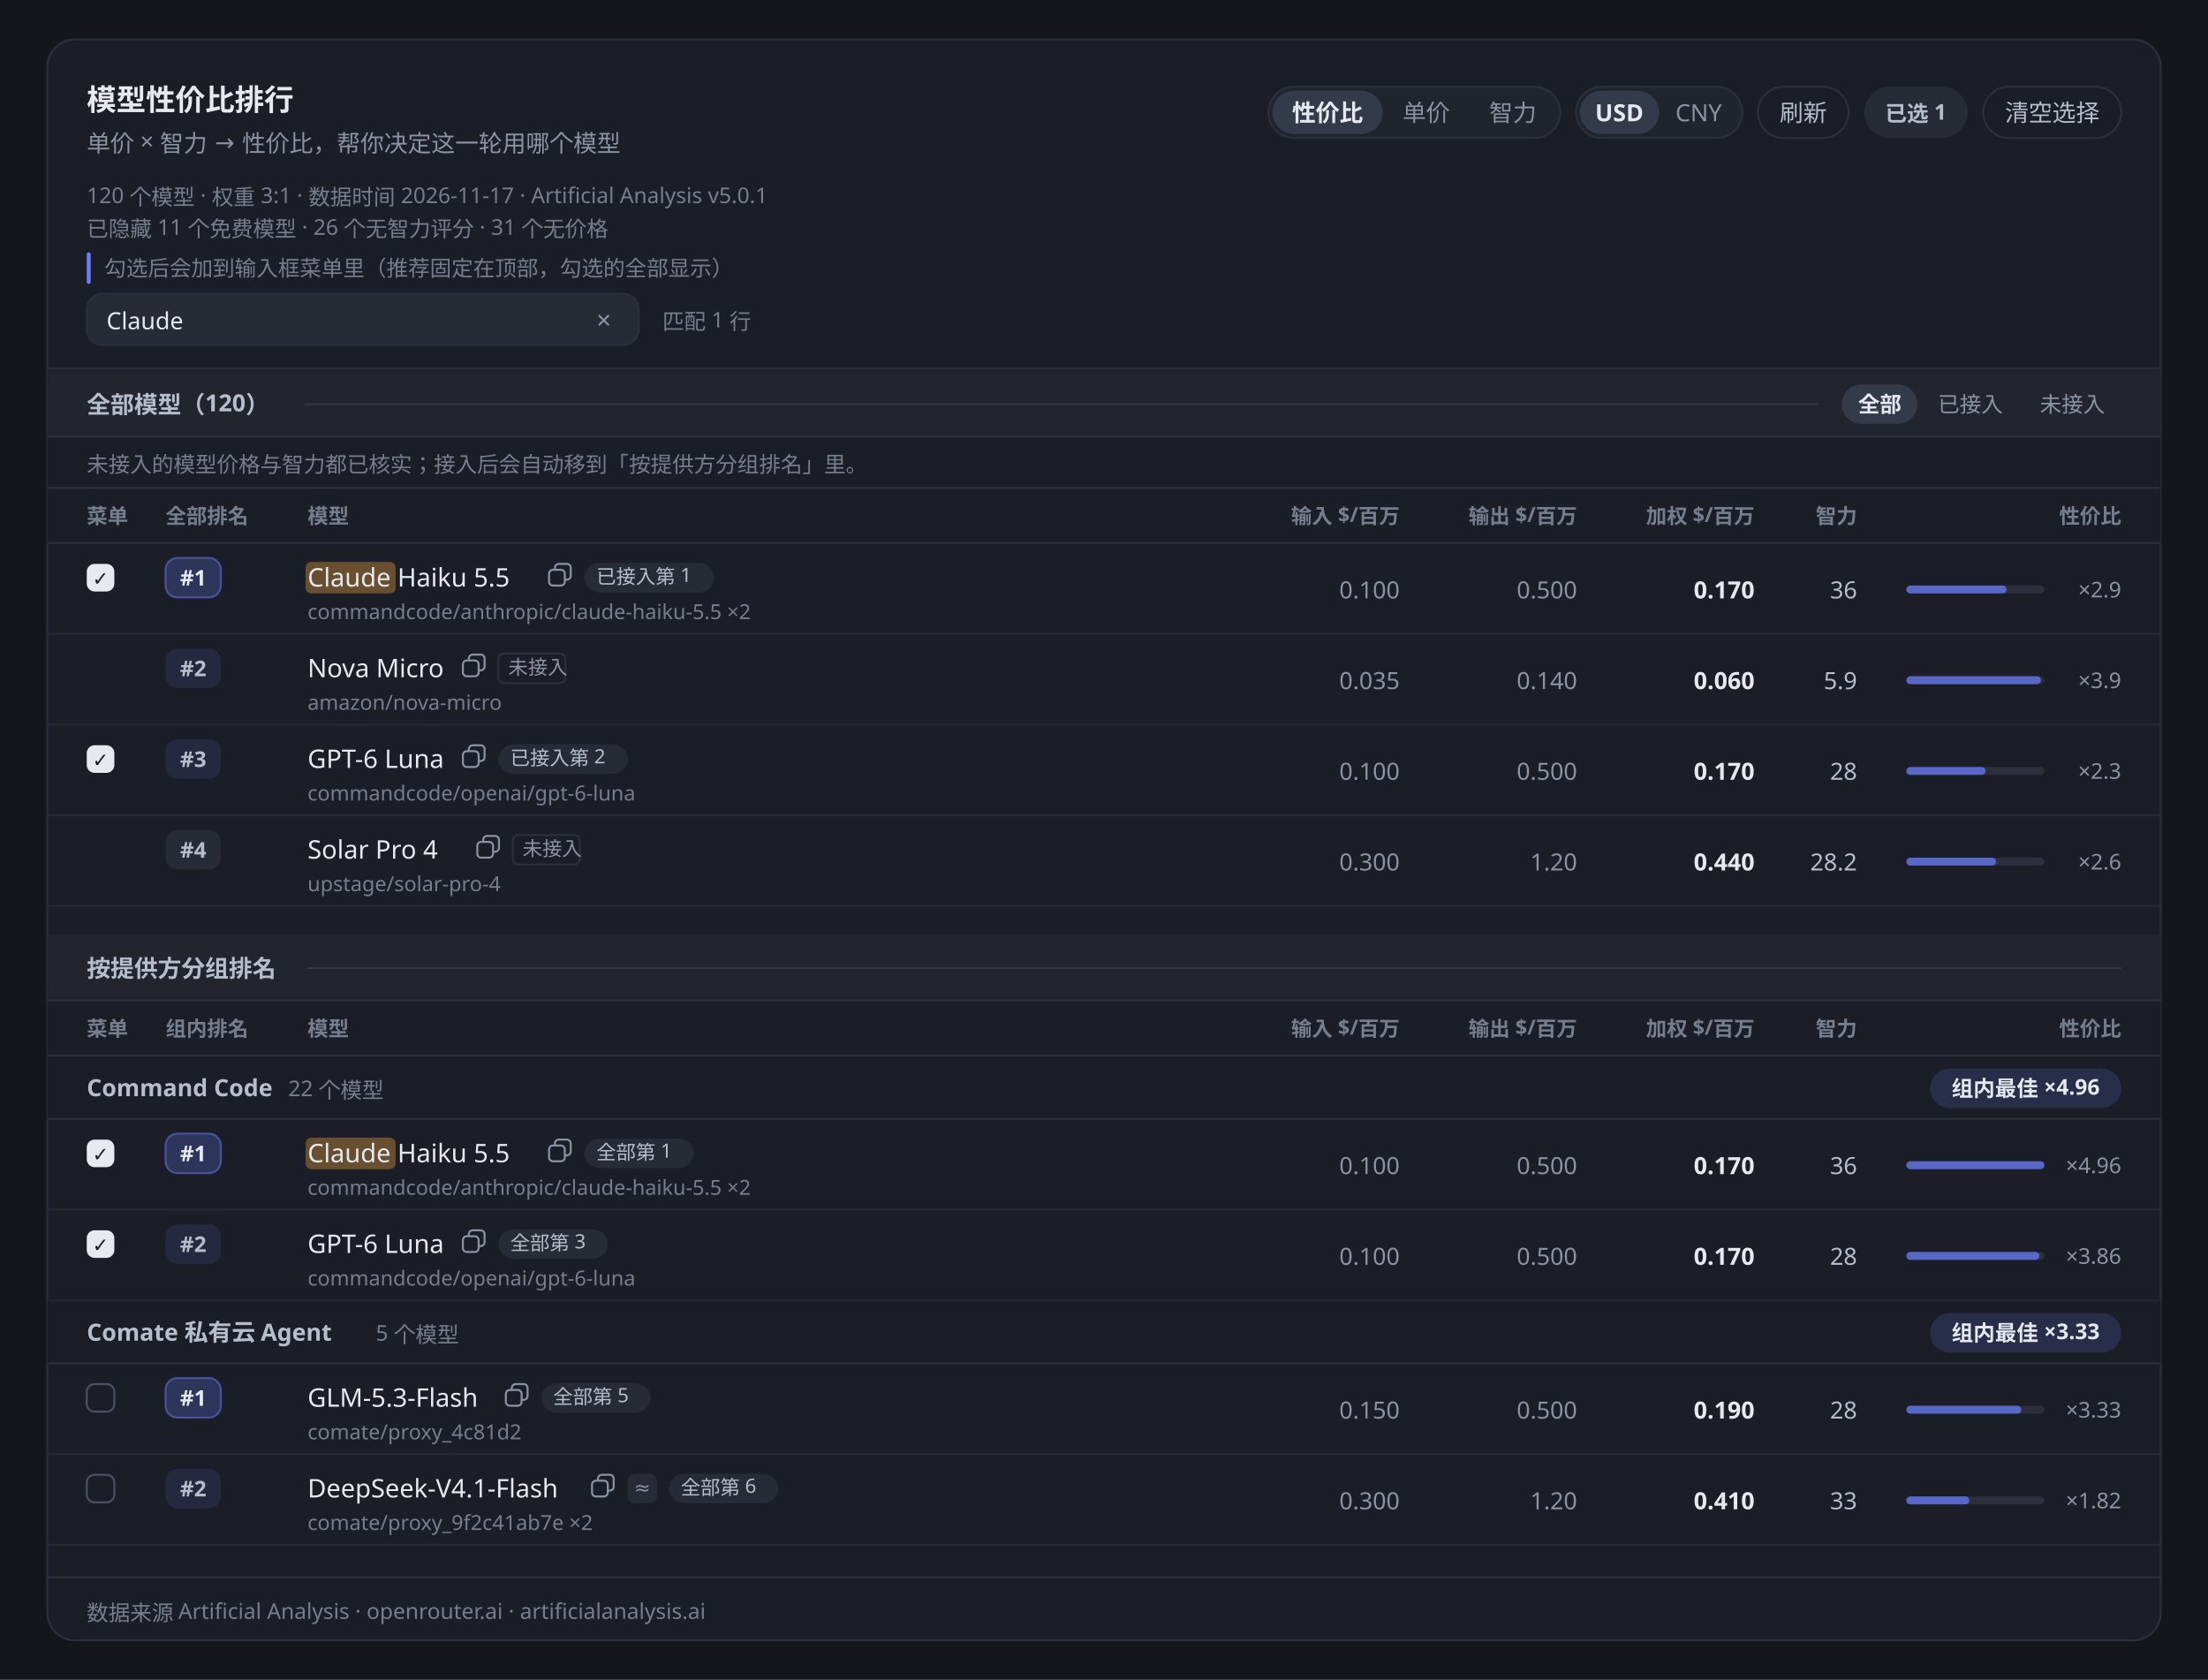
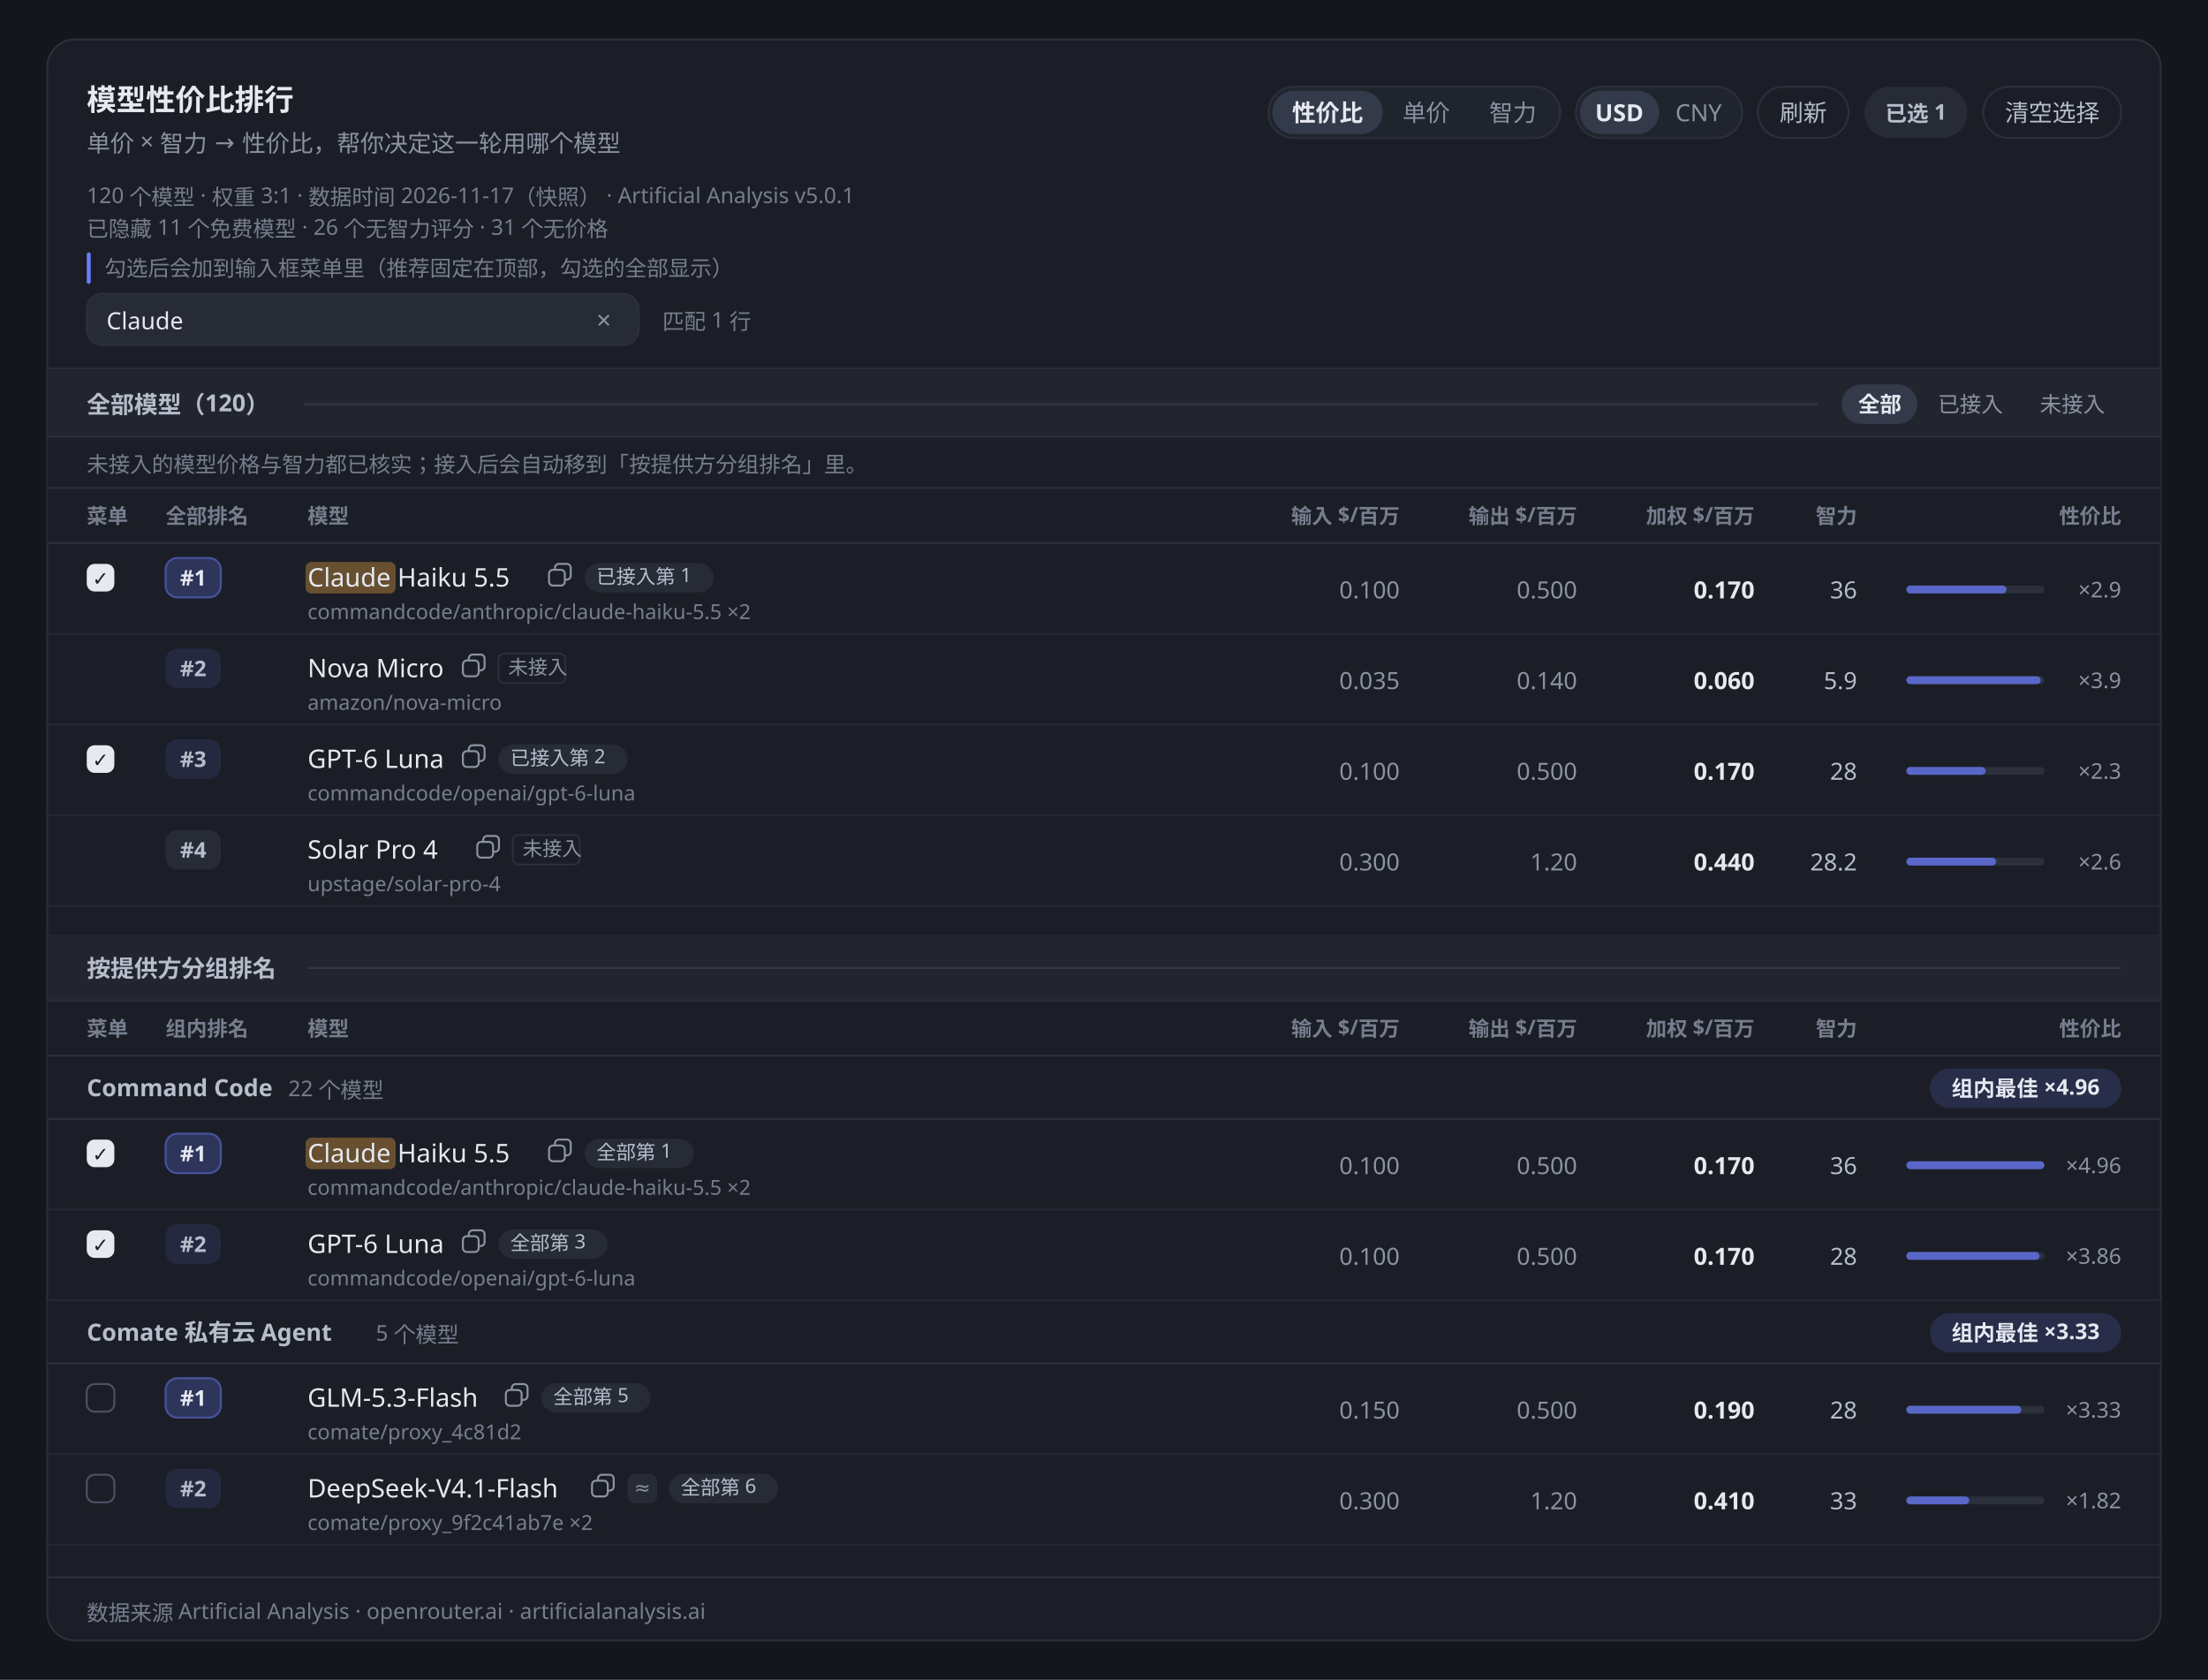
<svg xmlns="http://www.w3.org/2000/svg" width="1120" height="852" viewBox="0 0 1120 852" role="img" aria-label="模型性价比排行面板预览：总榜、按提供方分组榜、市面模型三块，表头与分组头吸顶">
  <rect width="1120" height="852" fill="#14161c" />
  <rect x="24" y="20" width="1072" height="812" rx="14" fill="#1b1e26" stroke="#2a2f3a" />
  <text x="44.0" y="56.0" font-family="Segoe UI, Microsoft YaHei, sans-serif" font-size="15" font-weight="600" fill="#e6e9f0" text-anchor="start">模型性价比排行</text>
  <text x="44.0" y="77.0" font-family="Segoe UI, Microsoft YaHei, sans-serif" font-size="12" font-weight="400" fill="#8b93a3" text-anchor="start">单价 × 智力 → 性价比，帮你决定这一轮用哪个模型</text>
  <rect x="1006.0" y="44.0" width="70.0" height="26.0" rx="13" fill="none" stroke="#2a2f3a" stroke-width="1" />
  <text x="1041.0" y="61.5" font-family="Segoe UI, Microsoft YaHei, sans-serif" font-size="12" font-weight="400" fill="#b6becc" text-anchor="middle">清空选择</text>
  <rect x="945.7" y="44.0" width="52.3" height="26.0" rx="13" fill="#272b36" />
  <text x="971.8" y="61.5" font-family="Segoe UI, Microsoft YaHei, sans-serif" font-size="11" font-weight="600" fill="#b6becc" text-anchor="middle">已选 1</text>
  <rect x="891.7" y="44.0" width="46.0" height="26.0" rx="13" fill="none" stroke="#2a2f3a" stroke-width="1" />
  <text x="914.7" y="61.5" font-family="Segoe UI, Microsoft YaHei, sans-serif" font-size="12" font-weight="400" fill="#b6becc" text-anchor="middle">刷新</text>
  <rect x="799.4" y="44.0" width="84.3" height="26.0" rx="13" fill="#20242d" stroke="#2a2f3a" stroke-width="1" />
  <rect x="801.4" y="46.0" width="40.2" height="22.0" rx="11" fill="#333a4a" />
  <text x="821.4" y="61.5" font-family="Segoe UI, Microsoft YaHei, sans-serif" font-size="12" font-weight="600" fill="#e6e9f0" text-anchor="middle">USD</text>
  <text x="861.6" y="61.5" font-family="Segoe UI, Microsoft YaHei, sans-serif" font-size="12" font-weight="400" fill="#8b93a3" text-anchor="middle">CNY</text>
  <rect x="643.4" y="44.0" width="148.0" height="26.0" rx="13" fill="#20242d" stroke="#2a2f3a" stroke-width="1" />
  <rect x="645.4" y="46.0" width="56.0" height="22.0" rx="11" fill="#333a4a" />
  <text x="673.4" y="61.5" font-family="Segoe UI, Microsoft YaHei, sans-serif" font-size="12" font-weight="600" fill="#e6e9f0" text-anchor="middle">性价比</text>
  <text x="723.4" y="61.5" font-family="Segoe UI, Microsoft YaHei, sans-serif" font-size="12" font-weight="400" fill="#8b93a3" text-anchor="middle">单价</text>
  <text x="767.4" y="61.5" font-family="Segoe UI, Microsoft YaHei, sans-serif" font-size="12" font-weight="400" fill="#8b93a3" text-anchor="middle">智力</text>
-   <text x="44.0" y="103.0" font-family="Segoe UI, Microsoft YaHei, sans-serif" font-size="11" font-weight="400" fill="#767e8e" text-anchor="start">120 个模型 · 权重 3:1 · 数据时间 2026-11-17 · Artificial Analysis v5.0.1</text>
+   <text x="44.0" y="103.0" font-family="Segoe UI, Microsoft YaHei, sans-serif" font-size="11" font-weight="400" fill="#767e8e" text-anchor="start">120 个模型 · 权重 3:1 · 数据时间 2026-11-17（快照） · Artificial Analysis v5.0.1</text>
  <text x="44.0" y="120.0" font-family="Segoe UI, Microsoft YaHei, sans-serif" font-size="11" font-weight="400" fill="#767e8e" text-anchor="start">已隐藏 11 个免费模型 · 26 个无智力评分 · 31 个无价格</text>
  <rect x="44.0" y="128.0" width="2.0" height="16.0" rx="1" fill="#6b7cff" />
  <text x="53.0" y="140.0" font-family="Segoe UI, Microsoft YaHei, sans-serif" font-size="11" font-weight="400" fill="#767e8e" text-anchor="start">勾选后会加到输入框菜单里（推荐固定在顶部，勾选的全部显示）</text>
  <rect x="44.0" y="149.0" width="280.0" height="26.0" rx="8" fill="#272b36" stroke="#2a2f3a" stroke-width="1" />
  <text x="54.0" y="167.0" font-family="Segoe UI, Microsoft YaHei, sans-serif" font-size="12" font-weight="400" fill="#e6e9f0" text-anchor="start">Claude</text>
  <text x="310.0" y="167.0" font-family="Segoe UI, Microsoft YaHei, sans-serif" font-size="13" font-weight="400" fill="#8b93a3" text-anchor="end">×</text>
  <text x="336.0" y="167.0" font-family="Segoe UI, Microsoft YaHei, sans-serif" font-size="11" font-weight="400" fill="#767e8e" text-anchor="start">匹配 1 行</text>
  <line x1="24.0" y1="187.0" x2="1096.0" y2="187.0" stroke="#2a2f3a" stroke-width="1" />
  <rect x="24.0" y="188.0" width="1072.0" height="34.0" rx="0" fill="#22252e" />
  <text x="44.0" y="209.5" font-family="Segoe UI, Microsoft YaHei, sans-serif" font-size="12" font-weight="600" fill="#b6becc" text-anchor="start">全部模型（120）</text>
  <line x1="154.5" y1="205.0" x2="922.2" y2="205.0" stroke="#8b93a3" stroke-width="1" opacity="0.16" />
  <rect x="934.2" y="195.0" width="38.4" height="20.0" rx="10" fill="#333a4a" />
  <text x="953.5" y="209.0" font-family="Segoe UI, Microsoft YaHei, sans-serif" font-size="11" font-weight="600" fill="#e6e9f0" text-anchor="middle">全部</text>
  <text x="999.5" y="209.0" font-family="Segoe UI, Microsoft YaHei, sans-serif" font-size="11" font-weight="400" fill="#8b93a3" text-anchor="middle">已接入</text>
  <text x="1051.2" y="209.0" font-family="Segoe UI, Microsoft YaHei, sans-serif" font-size="11" font-weight="400" fill="#8b93a3" text-anchor="middle">未接入</text>
  <line x1="24.0" y1="221.5" x2="1096.0" y2="221.5" stroke="#2a2f3a" stroke-width="1" />
  <rect x="24.0" y="222.0" width="1072.0" height="26.0" rx="0" fill="#1b1e26" />
  <text x="44.0" y="239.5" font-family="Segoe UI, Microsoft YaHei, sans-serif" font-size="11" font-weight="400" fill="#767e8e" text-anchor="start">未接入的模型价格与智力都已核实；接入后会自动移到「按提供方分组排名」里。</text>
  <line x1="24.0" y1="247.5" x2="1096.0" y2="247.5" stroke="#2a2f3a" stroke-width="1" />
  <rect x="24.0" y="248.0" width="1072.0" height="28.0" rx="0" fill="#1b1e26" />
  <text x="44.0" y="265.5" font-family="Segoe UI, Microsoft YaHei, sans-serif" font-size="10.5" font-weight="600" fill="#767e8e" text-anchor="start">菜单</text>
  <text x="84.0" y="265.5" font-family="Segoe UI, Microsoft YaHei, sans-serif" font-size="10.5" font-weight="600" fill="#767e8e" text-anchor="start">全部排名</text>
  <text x="156.0" y="265.5" font-family="Segoe UI, Microsoft YaHei, sans-serif" font-size="10.5" font-weight="600" fill="#767e8e" text-anchor="start">模型</text>
  <text x="710.0" y="265.5" font-family="Segoe UI, Microsoft YaHei, sans-serif" font-size="10.5" font-weight="600" fill="#767e8e" text-anchor="end">输入 $/百万</text>
  <text x="800.0" y="265.5" font-family="Segoe UI, Microsoft YaHei, sans-serif" font-size="10.5" font-weight="600" fill="#767e8e" text-anchor="end">输出 $/百万</text>
  <text x="890.0" y="265.5" font-family="Segoe UI, Microsoft YaHei, sans-serif" font-size="10.5" font-weight="600" fill="#767e8e" text-anchor="end">加权 $/百万</text>
  <text x="942.0" y="265.5" font-family="Segoe UI, Microsoft YaHei, sans-serif" font-size="10.5" font-weight="600" fill="#767e8e" text-anchor="end">智力</text>
  <text x="1076.0" y="265.5" font-family="Segoe UI, Microsoft YaHei, sans-serif" font-size="10.5" font-weight="600" fill="#767e8e" text-anchor="end">性价比</text>
  <line x1="24.0" y1="275.5" x2="1096.0" y2="275.5" stroke="#2a2f3a" stroke-width="1" />
  <rect x="44.0" y="286.0" width="14.0" height="14.0" rx="4" fill="#e6e9f0" />
  <text x="51.0" y="297.0" font-family="Segoe UI, Microsoft YaHei, sans-serif" font-size="10" font-weight="400" fill="#1b1e26" text-anchor="middle">✓</text>
  <rect x="84.0" y="283.0" width="28.0" height="20.0" rx="6" fill="#2e355a" stroke="#47529d" stroke-width="1" />
  <text x="98.0" y="297.0" font-family="Segoe UI, Microsoft YaHei, sans-serif" font-size="11" font-weight="600" fill="#e6e9f0" text-anchor="middle">#1</text>
  <rect x="155.0" y="285.0" width="45.7" height="16.0" rx="3" fill="#674f30" />
  <text x="156.0" y="297.5" font-family="Segoe UI, Microsoft YaHei, sans-serif" font-size="13" font-weight="400" fill="#e6e9f0" text-anchor="start">Claude Haiku 5.5</text>
  <rect x="281.5" y="286.0" width="8.0" height="8.0" rx="2" fill="#1b1e26" stroke="#8b93a3" stroke-width="1" />
  <rect x="278.5" y="289.0" width="8.0" height="8.0" rx="2" fill="#1b1e26" stroke="#8b93a3" stroke-width="1" />
  <rect x="296.5" y="285.5" width="65.6" height="15.0" rx="8" fill="#272b36" />
  <text x="302.5" y="296.0" font-family="Segoe UI, Microsoft YaHei, sans-serif" font-size="10" font-weight="400" fill="#b6becc" text-anchor="start">已接入第 1</text>
  <text x="156.0" y="314.0" font-family="Segoe UI, Microsoft YaHei, sans-serif" font-size="10.5" font-weight="400" fill="#767e8e" text-anchor="start">commandcode/anthropic/claude-haiku-5.5 ×2</text>
  <text x="710.0" y="303.5" font-family="Segoe UI, Microsoft YaHei, sans-serif" font-size="12" font-weight="400" fill="#8b93a3" text-anchor="end">0.100</text>
  <text x="800.0" y="303.5" font-family="Segoe UI, Microsoft YaHei, sans-serif" font-size="12" font-weight="400" fill="#8b93a3" text-anchor="end">0.500</text>
  <text x="890.0" y="303.5" font-family="Segoe UI, Microsoft YaHei, sans-serif" font-size="12" font-weight="600" fill="#e6e9f0" text-anchor="end">0.170</text>
  <text x="942.0" y="303.5" font-family="Segoe UI, Microsoft YaHei, sans-serif" font-size="12" font-weight="400" fill="#b6becc" text-anchor="end">36</text>
  <rect x="967.0" y="297.0" width="70.0" height="4.0" rx="2" fill="#2b303c" />
  <rect x="967.0" y="297.0" width="50.8" height="4.0" rx="2" fill="#5967c8" />
  <text x="1076.0" y="303.0" font-family="Segoe UI, Microsoft YaHei, sans-serif" font-size="11" font-weight="400" fill="#8b93a3" text-anchor="end">×2.9</text>
  <line x1="24.0" y1="321.5" x2="1096.0" y2="321.5" stroke="#242832" stroke-width="1" />
  <rect x="84.0" y="329.0" width="28.0" height="20.0" rx="6" fill="#252940" />
  <text x="98.0" y="343.0" font-family="Segoe UI, Microsoft YaHei, sans-serif" font-size="11" font-weight="600" fill="#b6becc" text-anchor="middle">#2</text>
  <text x="156.0" y="343.5" font-family="Segoe UI, Microsoft YaHei, sans-serif" font-size="13" font-weight="400" fill="#e6e9f0" text-anchor="start">Nova Micro</text>
  <rect x="237.8" y="332.0" width="8.0" height="8.0" rx="2" fill="#1b1e26" stroke="#8b93a3" stroke-width="1" />
  <rect x="234.8" y="335.0" width="8.0" height="8.0" rx="2" fill="#1b1e26" stroke="#8b93a3" stroke-width="1" />
  <rect x="252.8" y="331.5" width="34.0" height="15.0" rx="3" fill="none" stroke="#2a2f3a" stroke-width="1" />
  <text x="257.8" y="342.0" font-family="Segoe UI, Microsoft YaHei, sans-serif" font-size="10" font-weight="400" fill="#8b93a3" text-anchor="start">未接入</text>
  <text x="156.0" y="360.0" font-family="Segoe UI, Microsoft YaHei, sans-serif" font-size="10.5" font-weight="400" fill="#767e8e" text-anchor="start">amazon/nova-micro</text>
  <text x="710.0" y="349.5" font-family="Segoe UI, Microsoft YaHei, sans-serif" font-size="12" font-weight="400" fill="#8b93a3" text-anchor="end">0.035</text>
  <text x="800.0" y="349.5" font-family="Segoe UI, Microsoft YaHei, sans-serif" font-size="12" font-weight="400" fill="#8b93a3" text-anchor="end">0.140</text>
  <text x="890.0" y="349.5" font-family="Segoe UI, Microsoft YaHei, sans-serif" font-size="12" font-weight="600" fill="#e6e9f0" text-anchor="end">0.060</text>
  <text x="942.0" y="349.5" font-family="Segoe UI, Microsoft YaHei, sans-serif" font-size="12" font-weight="400" fill="#b6becc" text-anchor="end">5.9</text>
  <rect x="967.0" y="343.0" width="70.0" height="4.0" rx="2" fill="#2b303c" />
  <rect x="967.0" y="343.0" width="68.2" height="4.0" rx="2" fill="#5967c8" />
  <text x="1076.0" y="349.0" font-family="Segoe UI, Microsoft YaHei, sans-serif" font-size="11" font-weight="400" fill="#8b93a3" text-anchor="end">×3.9</text>
  <line x1="24.0" y1="367.5" x2="1096.0" y2="367.5" stroke="#242832" stroke-width="1" />
  <rect x="44.0" y="378.0" width="14.0" height="14.0" rx="4" fill="#e6e9f0" />
  <text x="51.0" y="389.0" font-family="Segoe UI, Microsoft YaHei, sans-serif" font-size="10" font-weight="400" fill="#1b1e26" text-anchor="middle">✓</text>
  <rect x="84.0" y="375.0" width="28.0" height="20.0" rx="6" fill="#252940" />
  <text x="98.0" y="389.0" font-family="Segoe UI, Microsoft YaHei, sans-serif" font-size="11" font-weight="600" fill="#b6becc" text-anchor="middle">#3</text>
  <text x="156.0" y="389.5" font-family="Segoe UI, Microsoft YaHei, sans-serif" font-size="13" font-weight="400" fill="#e6e9f0" text-anchor="start">GPT-6 Luna</text>
  <rect x="237.8" y="378.0" width="8.0" height="8.0" rx="2" fill="#1b1e26" stroke="#8b93a3" stroke-width="1" />
  <rect x="234.8" y="381.0" width="8.0" height="8.0" rx="2" fill="#1b1e26" stroke="#8b93a3" stroke-width="1" />
  <rect x="252.8" y="377.5" width="65.6" height="15.0" rx="8" fill="#272b36" />
  <text x="258.8" y="388.0" font-family="Segoe UI, Microsoft YaHei, sans-serif" font-size="10" font-weight="400" fill="#b6becc" text-anchor="start">已接入第 2</text>
  <text x="156.0" y="406.0" font-family="Segoe UI, Microsoft YaHei, sans-serif" font-size="10.5" font-weight="400" fill="#767e8e" text-anchor="start">commandcode/openai/gpt-6-luna</text>
  <text x="710.0" y="395.5" font-family="Segoe UI, Microsoft YaHei, sans-serif" font-size="12" font-weight="400" fill="#8b93a3" text-anchor="end">0.100</text>
  <text x="800.0" y="395.5" font-family="Segoe UI, Microsoft YaHei, sans-serif" font-size="12" font-weight="400" fill="#8b93a3" text-anchor="end">0.500</text>
  <text x="890.0" y="395.5" font-family="Segoe UI, Microsoft YaHei, sans-serif" font-size="12" font-weight="600" fill="#e6e9f0" text-anchor="end">0.170</text>
  <text x="942.0" y="395.5" font-family="Segoe UI, Microsoft YaHei, sans-serif" font-size="12" font-weight="400" fill="#b6becc" text-anchor="end">28</text>
  <rect x="967.0" y="389.0" width="70.0" height="4.0" rx="2" fill="#2b303c" />
  <rect x="967.0" y="389.0" width="40.2" height="4.0" rx="2" fill="#5967c8" />
  <text x="1076.0" y="395.0" font-family="Segoe UI, Microsoft YaHei, sans-serif" font-size="11" font-weight="400" fill="#8b93a3" text-anchor="end">×2.3</text>
  <line x1="24.0" y1="413.5" x2="1096.0" y2="413.5" stroke="#242832" stroke-width="1" />
  <rect x="84.0" y="421.0" width="28.0" height="20.0" rx="6" fill="#272b36" />
  <text x="98.0" y="435.0" font-family="Segoe UI, Microsoft YaHei, sans-serif" font-size="11" font-weight="600" fill="#b6becc" text-anchor="middle">#4</text>
  <text x="156.0" y="435.5" font-family="Segoe UI, Microsoft YaHei, sans-serif" font-size="13" font-weight="400" fill="#e6e9f0" text-anchor="start">Solar Pro 4</text>
  <rect x="245.1" y="424.0" width="8.0" height="8.0" rx="2" fill="#1b1e26" stroke="#8b93a3" stroke-width="1" />
  <rect x="242.1" y="427.0" width="8.0" height="8.0" rx="2" fill="#1b1e26" stroke="#8b93a3" stroke-width="1" />
  <rect x="260.1" y="423.5" width="34.0" height="15.0" rx="3" fill="none" stroke="#2a2f3a" stroke-width="1" />
  <text x="265.1" y="434.0" font-family="Segoe UI, Microsoft YaHei, sans-serif" font-size="10" font-weight="400" fill="#8b93a3" text-anchor="start">未接入</text>
  <text x="156.0" y="452.0" font-family="Segoe UI, Microsoft YaHei, sans-serif" font-size="10.5" font-weight="400" fill="#767e8e" text-anchor="start">upstage/solar-pro-4</text>
  <text x="710.0" y="441.5" font-family="Segoe UI, Microsoft YaHei, sans-serif" font-size="12" font-weight="400" fill="#8b93a3" text-anchor="end">0.300</text>
  <text x="800.0" y="441.5" font-family="Segoe UI, Microsoft YaHei, sans-serif" font-size="12" font-weight="400" fill="#8b93a3" text-anchor="end">1.20</text>
  <text x="890.0" y="441.5" font-family="Segoe UI, Microsoft YaHei, sans-serif" font-size="12" font-weight="600" fill="#e6e9f0" text-anchor="end">0.440</text>
  <text x="942.0" y="441.5" font-family="Segoe UI, Microsoft YaHei, sans-serif" font-size="12" font-weight="400" fill="#b6becc" text-anchor="end">28.2</text>
  <rect x="967.0" y="435.0" width="70.0" height="4.0" rx="2" fill="#2b303c" />
  <rect x="967.0" y="435.0" width="45.5" height="4.0" rx="2" fill="#5967c8" />
  <text x="1076.0" y="441.0" font-family="Segoe UI, Microsoft YaHei, sans-serif" font-size="11" font-weight="400" fill="#8b93a3" text-anchor="end">×2.6</text>
  <line x1="24.0" y1="459.5" x2="1096.0" y2="459.5" stroke="#242832" stroke-width="1" />
  <rect x="24.0" y="474.0" width="1072.0" height="34.0" rx="0" fill="#22252e" />
  <text x="44.0" y="495.5" font-family="Segoe UI, Microsoft YaHei, sans-serif" font-size="12" font-weight="600" fill="#b6becc" text-anchor="start">按提供方分组排名</text>
  <line x1="155.9" y1="491.0" x2="1076.0" y2="491.0" stroke="#8b93a3" stroke-width="1" opacity="0.16" />
  <line x1="24.0" y1="507.5" x2="1096.0" y2="507.5" stroke="#2a2f3a" stroke-width="1" />
  <rect x="24.0" y="508.0" width="1072.0" height="28.0" rx="0" fill="#1b1e26" />
  <text x="44.0" y="525.5" font-family="Segoe UI, Microsoft YaHei, sans-serif" font-size="10.5" font-weight="600" fill="#767e8e" text-anchor="start">菜单</text>
  <text x="84.0" y="525.5" font-family="Segoe UI, Microsoft YaHei, sans-serif" font-size="10.5" font-weight="600" fill="#767e8e" text-anchor="start">组内排名</text>
  <text x="156.0" y="525.5" font-family="Segoe UI, Microsoft YaHei, sans-serif" font-size="10.5" font-weight="600" fill="#767e8e" text-anchor="start">模型</text>
  <text x="710.0" y="525.5" font-family="Segoe UI, Microsoft YaHei, sans-serif" font-size="10.5" font-weight="600" fill="#767e8e" text-anchor="end">输入 $/百万</text>
  <text x="800.0" y="525.5" font-family="Segoe UI, Microsoft YaHei, sans-serif" font-size="10.5" font-weight="600" fill="#767e8e" text-anchor="end">输出 $/百万</text>
  <text x="890.0" y="525.5" font-family="Segoe UI, Microsoft YaHei, sans-serif" font-size="10.5" font-weight="600" fill="#767e8e" text-anchor="end">加权 $/百万</text>
  <text x="942.0" y="525.5" font-family="Segoe UI, Microsoft YaHei, sans-serif" font-size="10.5" font-weight="600" fill="#767e8e" text-anchor="end">智力</text>
  <text x="1076.0" y="525.5" font-family="Segoe UI, Microsoft YaHei, sans-serif" font-size="10.5" font-weight="600" fill="#767e8e" text-anchor="end">性价比</text>
  <line x1="24.0" y1="535.5" x2="1096.0" y2="535.5" stroke="#2a2f3a" stroke-width="1" />
  <rect x="24.0" y="536.0" width="1072.0" height="32.0" rx="0" fill="#1b1e26" />
  <text x="44.0" y="556.0" font-family="Segoe UI, Microsoft YaHei, sans-serif" font-size="12" font-weight="600" fill="#b6becc" text-anchor="start">Command Code</text>
  <text x="146.2" y="556.0" font-family="Segoe UI, Microsoft YaHei, sans-serif" font-size="11" font-weight="400" fill="#767e8e" text-anchor="start">22 个模型</text>
  <rect x="979.0" y="542.0" width="97.0" height="20.0" rx="10" fill="#282d49" />
  <text x="1027.5" y="556.0" font-family="Segoe UI, Microsoft YaHei, sans-serif" font-size="11" font-weight="600" fill="#e6e9f0" text-anchor="middle">组内最佳 ×4.96</text>
  <line x1="24.0" y1="567.5" x2="1096.0" y2="567.5" stroke="#2a2f3a" stroke-width="1" />
  <rect x="44.0" y="578.0" width="14.0" height="14.0" rx="4" fill="#e6e9f0" />
  <text x="51.0" y="589.0" font-family="Segoe UI, Microsoft YaHei, sans-serif" font-size="10" font-weight="400" fill="#1b1e26" text-anchor="middle">✓</text>
  <rect x="84.0" y="575.0" width="28.0" height="20.0" rx="6" fill="#2e355a" stroke="#47529d" stroke-width="1" />
  <text x="98.0" y="589.0" font-family="Segoe UI, Microsoft YaHei, sans-serif" font-size="11" font-weight="600" fill="#e6e9f0" text-anchor="middle">#1</text>
  <rect x="155.0" y="577.0" width="45.7" height="16.0" rx="3" fill="#674f30" />
  <text x="156.0" y="589.5" font-family="Segoe UI, Microsoft YaHei, sans-serif" font-size="13" font-weight="400" fill="#e6e9f0" text-anchor="start">Claude Haiku 5.5</text>
  <rect x="281.5" y="578.0" width="8.0" height="8.0" rx="2" fill="#1b1e26" stroke="#8b93a3" stroke-width="1" />
  <rect x="278.5" y="581.0" width="8.0" height="8.0" rx="2" fill="#1b1e26" stroke="#8b93a3" stroke-width="1" />
  <rect x="296.5" y="577.5" width="55.4" height="15.0" rx="8" fill="#272b36" />
  <text x="302.5" y="588.0" font-family="Segoe UI, Microsoft YaHei, sans-serif" font-size="10" font-weight="400" fill="#b6becc" text-anchor="start">全部第 1</text>
  <text x="156.0" y="606.0" font-family="Segoe UI, Microsoft YaHei, sans-serif" font-size="10.5" font-weight="400" fill="#767e8e" text-anchor="start">commandcode/anthropic/claude-haiku-5.5 ×2</text>
  <text x="710.0" y="595.5" font-family="Segoe UI, Microsoft YaHei, sans-serif" font-size="12" font-weight="400" fill="#8b93a3" text-anchor="end">0.100</text>
  <text x="800.0" y="595.5" font-family="Segoe UI, Microsoft YaHei, sans-serif" font-size="12" font-weight="400" fill="#8b93a3" text-anchor="end">0.500</text>
  <text x="890.0" y="595.5" font-family="Segoe UI, Microsoft YaHei, sans-serif" font-size="12" font-weight="600" fill="#e6e9f0" text-anchor="end">0.170</text>
  <text x="942.0" y="595.5" font-family="Segoe UI, Microsoft YaHei, sans-serif" font-size="12" font-weight="400" fill="#b6becc" text-anchor="end">36</text>
  <rect x="967.0" y="589.0" width="70.0" height="4.0" rx="2" fill="#2b303c" />
  <rect x="967.0" y="589.0" width="70.0" height="4.0" rx="2" fill="#5967c8" />
  <text x="1076.0" y="595.0" font-family="Segoe UI, Microsoft YaHei, sans-serif" font-size="11" font-weight="400" fill="#8b93a3" text-anchor="end">×4.96</text>
  <line x1="24.0" y1="613.5" x2="1096.0" y2="613.5" stroke="#242832" stroke-width="1" />
  <rect x="44.0" y="624.0" width="14.0" height="14.0" rx="4" fill="#e6e9f0" />
  <text x="51.0" y="635.0" font-family="Segoe UI, Microsoft YaHei, sans-serif" font-size="10" font-weight="400" fill="#1b1e26" text-anchor="middle">✓</text>
  <rect x="84.0" y="621.0" width="28.0" height="20.0" rx="6" fill="#252940" />
  <text x="98.0" y="635.0" font-family="Segoe UI, Microsoft YaHei, sans-serif" font-size="11" font-weight="600" fill="#b6becc" text-anchor="middle">#2</text>
  <text x="156.0" y="635.5" font-family="Segoe UI, Microsoft YaHei, sans-serif" font-size="13" font-weight="400" fill="#e6e9f0" text-anchor="start">GPT-6 Luna</text>
  <rect x="237.8" y="624.0" width="8.0" height="8.0" rx="2" fill="#1b1e26" stroke="#8b93a3" stroke-width="1" />
  <rect x="234.8" y="627.0" width="8.0" height="8.0" rx="2" fill="#1b1e26" stroke="#8b93a3" stroke-width="1" />
  <rect x="252.8" y="623.5" width="55.4" height="15.0" rx="8" fill="#272b36" />
  <text x="258.8" y="634.0" font-family="Segoe UI, Microsoft YaHei, sans-serif" font-size="10" font-weight="400" fill="#b6becc" text-anchor="start">全部第 3</text>
  <text x="156.0" y="652.0" font-family="Segoe UI, Microsoft YaHei, sans-serif" font-size="10.5" font-weight="400" fill="#767e8e" text-anchor="start">commandcode/openai/gpt-6-luna</text>
  <text x="710.0" y="641.5" font-family="Segoe UI, Microsoft YaHei, sans-serif" font-size="12" font-weight="400" fill="#8b93a3" text-anchor="end">0.100</text>
  <text x="800.0" y="641.5" font-family="Segoe UI, Microsoft YaHei, sans-serif" font-size="12" font-weight="400" fill="#8b93a3" text-anchor="end">0.500</text>
  <text x="890.0" y="641.5" font-family="Segoe UI, Microsoft YaHei, sans-serif" font-size="12" font-weight="600" fill="#e6e9f0" text-anchor="end">0.170</text>
  <text x="942.0" y="641.5" font-family="Segoe UI, Microsoft YaHei, sans-serif" font-size="12" font-weight="400" fill="#b6becc" text-anchor="end">28</text>
  <rect x="967.0" y="635.0" width="70.0" height="4.0" rx="2" fill="#2b303c" />
  <rect x="967.0" y="635.0" width="67.5" height="4.0" rx="2" fill="#5967c8" />
  <text x="1076.0" y="641.0" font-family="Segoe UI, Microsoft YaHei, sans-serif" font-size="11" font-weight="400" fill="#8b93a3" text-anchor="end">×3.86</text>
  <line x1="24.0" y1="659.5" x2="1096.0" y2="659.5" stroke="#242832" stroke-width="1" />
  <rect x="24.0" y="660.0" width="1072.0" height="32.0" rx="0" fill="#1b1e26" />
  <text x="44.0" y="680.0" font-family="Segoe UI, Microsoft YaHei, sans-serif" font-size="12" font-weight="600" fill="#b6becc" text-anchor="start">Comate 私有云 Agent</text>
  <text x="190.6" y="680.0" font-family="Segoe UI, Microsoft YaHei, sans-serif" font-size="11" font-weight="400" fill="#767e8e" text-anchor="start">5 个模型</text>
  <rect x="979.0" y="666.0" width="97.0" height="20.0" rx="10" fill="#282d49" />
  <text x="1027.5" y="680.0" font-family="Segoe UI, Microsoft YaHei, sans-serif" font-size="11" font-weight="600" fill="#e6e9f0" text-anchor="middle">组内最佳 ×3.33</text>
  <line x1="24.0" y1="691.5" x2="1096.0" y2="691.5" stroke="#2a2f3a" stroke-width="1" />
  <rect x="44.0" y="702.0" width="14.0" height="14.0" rx="4" fill="none" stroke="#4a5163" stroke-width="1" />
  <rect x="84.0" y="699.0" width="28.0" height="20.0" rx="6" fill="#2e355a" stroke="#47529d" stroke-width="1" />
  <text x="98.0" y="713.0" font-family="Segoe UI, Microsoft YaHei, sans-serif" font-size="11" font-weight="600" fill="#e6e9f0" text-anchor="middle">#1</text>
  <text x="156.0" y="713.5" font-family="Segoe UI, Microsoft YaHei, sans-serif" font-size="13" font-weight="400" fill="#e6e9f0" text-anchor="start">GLM-5.3-Flash</text>
  <rect x="259.6" y="702.0" width="8.0" height="8.0" rx="2" fill="#1b1e26" stroke="#8b93a3" stroke-width="1" />
  <rect x="256.6" y="705.0" width="8.0" height="8.0" rx="2" fill="#1b1e26" stroke="#8b93a3" stroke-width="1" />
  <rect x="274.6" y="701.5" width="55.4" height="15.0" rx="8" fill="#272b36" />
  <text x="280.6" y="712.0" font-family="Segoe UI, Microsoft YaHei, sans-serif" font-size="10" font-weight="400" fill="#b6becc" text-anchor="start">全部第 5</text>
  <text x="156.0" y="730.0" font-family="Segoe UI, Microsoft YaHei, sans-serif" font-size="10.5" font-weight="400" fill="#767e8e" text-anchor="start">comate/proxy_4c81d2</text>
  <text x="710.0" y="719.5" font-family="Segoe UI, Microsoft YaHei, sans-serif" font-size="12" font-weight="400" fill="#8b93a3" text-anchor="end">0.150</text>
  <text x="800.0" y="719.5" font-family="Segoe UI, Microsoft YaHei, sans-serif" font-size="12" font-weight="400" fill="#8b93a3" text-anchor="end">0.500</text>
  <text x="890.0" y="719.5" font-family="Segoe UI, Microsoft YaHei, sans-serif" font-size="12" font-weight="600" fill="#e6e9f0" text-anchor="end">0.190</text>
  <text x="942.0" y="719.5" font-family="Segoe UI, Microsoft YaHei, sans-serif" font-size="12" font-weight="400" fill="#b6becc" text-anchor="end">28</text>
  <rect x="967.0" y="713.0" width="70.0" height="4.0" rx="2" fill="#2b303c" />
  <rect x="967.0" y="713.0" width="58.3" height="4.0" rx="2" fill="#5967c8" />
  <text x="1076.0" y="719.0" font-family="Segoe UI, Microsoft YaHei, sans-serif" font-size="11" font-weight="400" fill="#8b93a3" text-anchor="end">×3.33</text>
  <line x1="24.0" y1="737.5" x2="1096.0" y2="737.5" stroke="#242832" stroke-width="1" />
  <rect x="44.0" y="748.0" width="14.0" height="14.0" rx="4" fill="none" stroke="#4a5163" stroke-width="1" />
  <rect x="84.0" y="745.0" width="28.0" height="20.0" rx="6" fill="#252940" />
  <text x="98.0" y="759.0" font-family="Segoe UI, Microsoft YaHei, sans-serif" font-size="11" font-weight="600" fill="#b6becc" text-anchor="middle">#2</text>
  <text x="156.0" y="759.5" font-family="Segoe UI, Microsoft YaHei, sans-serif" font-size="13" font-weight="400" fill="#e6e9f0" text-anchor="start">DeepSeek-V4.1-Flash</text>
  <rect x="303.3" y="748.0" width="8.0" height="8.0" rx="2" fill="#1b1e26" stroke="#8b93a3" stroke-width="1" />
  <rect x="300.3" y="751.0" width="8.0" height="8.0" rx="2" fill="#1b1e26" stroke="#8b93a3" stroke-width="1" />
  <rect x="318.3" y="747.5" width="15.0" height="15.0" rx="4" fill="#272b36" />
  <text x="325.8" y="758.0" font-family="Segoe UI, Microsoft YaHei, sans-serif" font-size="10" font-weight="400" fill="#8b93a3" text-anchor="middle">≈</text>
  <rect x="339.3" y="747.5" width="55.4" height="15.0" rx="8" fill="#272b36" />
  <text x="345.3" y="758.0" font-family="Segoe UI, Microsoft YaHei, sans-serif" font-size="10" font-weight="400" fill="#b6becc" text-anchor="start">全部第 6</text>
  <text x="156.0" y="776.0" font-family="Segoe UI, Microsoft YaHei, sans-serif" font-size="10.5" font-weight="400" fill="#767e8e" text-anchor="start">comate/proxy_9f2c41ab7e ×2</text>
  <text x="710.0" y="765.5" font-family="Segoe UI, Microsoft YaHei, sans-serif" font-size="12" font-weight="400" fill="#8b93a3" text-anchor="end">0.300</text>
  <text x="800.0" y="765.5" font-family="Segoe UI, Microsoft YaHei, sans-serif" font-size="12" font-weight="400" fill="#8b93a3" text-anchor="end">1.20</text>
  <text x="890.0" y="765.5" font-family="Segoe UI, Microsoft YaHei, sans-serif" font-size="12" font-weight="600" fill="#e6e9f0" text-anchor="end">0.410</text>
  <text x="942.0" y="765.5" font-family="Segoe UI, Microsoft YaHei, sans-serif" font-size="12" font-weight="400" fill="#b6becc" text-anchor="end">33</text>
  <rect x="967.0" y="759.0" width="70.0" height="4.0" rx="2" fill="#2b303c" />
  <rect x="967.0" y="759.0" width="31.9" height="4.0" rx="2" fill="#5967c8" />
  <text x="1076.0" y="765.0" font-family="Segoe UI, Microsoft YaHei, sans-serif" font-size="11" font-weight="400" fill="#8b93a3" text-anchor="end">×1.82</text>
  <line x1="24.0" y1="783.5" x2="1096.0" y2="783.5" stroke="#242832" stroke-width="1" />
  <line x1="24.0" y1="800.0" x2="1096.0" y2="800.0" stroke="#2a2f3a" stroke-width="1" />
  <text x="44.0" y="822.0" font-family="Segoe UI, Microsoft YaHei, sans-serif" font-size="11" font-weight="400" fill="#767e8e" text-anchor="start">数据来源   Artificial Analysis   ·   openrouter.ai   ·   artificialanalysis.ai</text>
</svg>
